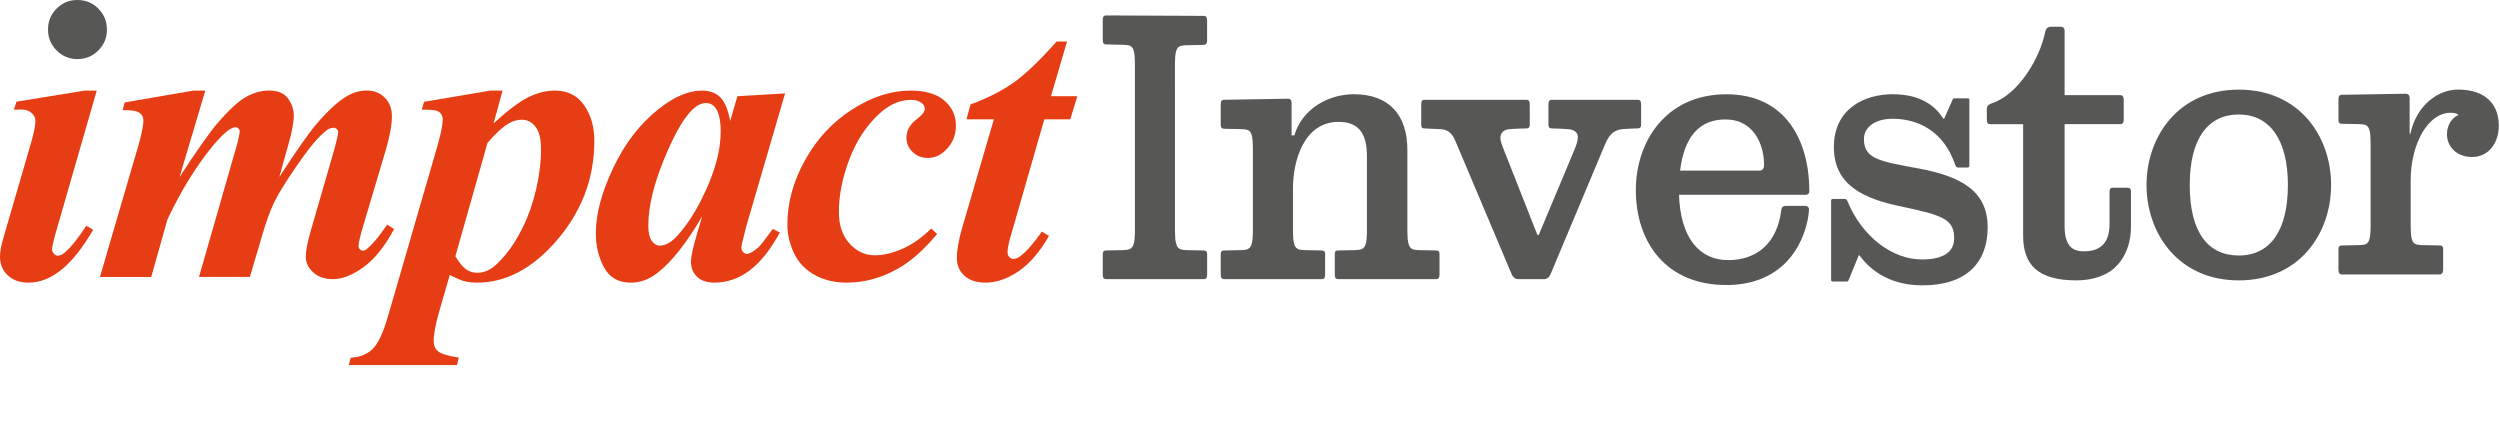
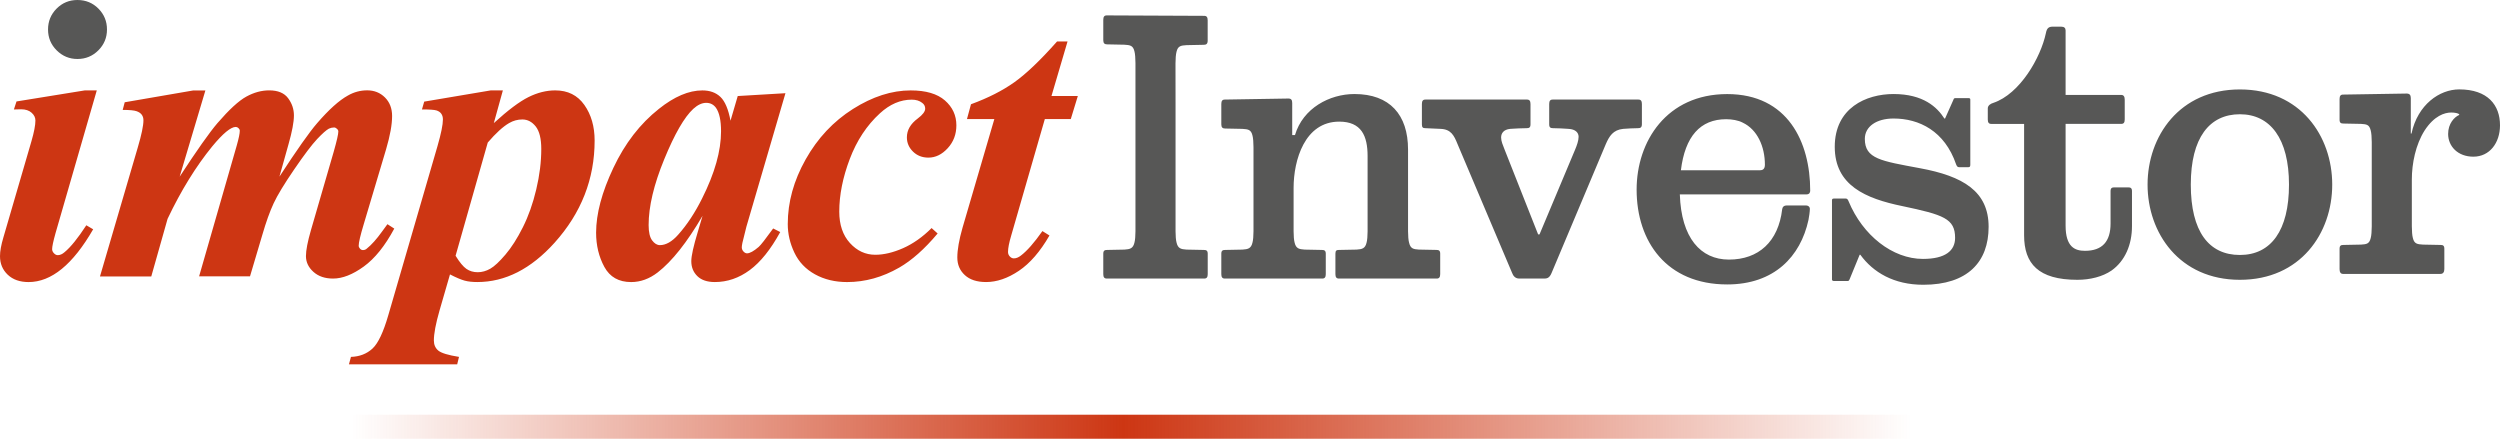
- <svg xmlns="http://www.w3.org/2000/svg" width="1082" height="191" viewBox="0 0 1082 191">
+ <svg xmlns="http://www.w3.org/2000/svg" width="1040" height="183" viewBox="0 0 1040 183">
  <defs>
-     <linearGradient x1="0%" y1="50.42%" x2="100%" y2="50.42%" id="b">
-       <stop stop-color="#FFF" offset="1.21%" />
-       <stop stop-color="#FEF5EF" stop-opacity="0" offset="4.26%" />
-       <stop stop-color="#E63D14" offset="49.09%" />
-       <stop stop-color="#FFF" stop-opacity="0" offset="100%" />
-     </linearGradient>
    <linearGradient x1="0%" y1="50.42%" x2="100%" y2="50.42%" id="a">
-       <stop stop-color="#FFF" stop-opacity="0" offset="0%" />
-       <stop stop-color="#E63D14" offset="49.09%" />
-       <stop stop-color="#FFF" stop-opacity="0" offset="100%" />
+       <stop stop-color="#CD3613" stop-opacity="0" offset="0%" />
+       <stop stop-color="#CD3613" offset="49.524%" />
+       <stop stop-color="#CD3613" stop-opacity="0" offset="100%" />
    </linearGradient>
  </defs>
  <g fill="none">
-     <path d="m41.87 39.2-17.84 61.89c-.99 3.54-1.48 5.86-1.48 6.96 0 .64.26 1.23.78 1.78s1.07.83 1.65.83c.99 0 1.97-.43 2.96-1.3 2.61-2.15 5.74-6.03 9.4-11.66l2.96 1.74c-8.76 15.26-18.07 22.89-27.94 22.89-3.77 0-6.78-1.06-9.01-3.18-2.23-2.12-3.35-4.8-3.35-8.05 0-2.15.49-4.87 1.48-8.18l12.1-41.6c1.16-4 1.74-7.02 1.74-9.05 0-1.28-.55-2.41-1.66-3.39-1.1-.98-2.61-1.48-4.52-1.48-.87 0-1.91.03-3.13.08L7.14 44l29.51-4.79h5.22v-.01Z" fill="#E63D14" />
-     <path d="M33.49 0c3.6 0 6.63 1.25 9.09 3.74 2.47 2.5 3.7 5.51 3.7 9.05 0 3.54-1.25 6.56-3.74 9.05-2.49 2.5-5.51 3.74-9.05 3.74-3.48 0-6.47-1.25-8.97-3.74-2.5-2.49-3.74-5.51-3.74-9.05 0-3.54 1.23-6.56 3.7-9.05C26.95 1.25 29.95 0 33.49 0Z" fill="#575756" />
-     <path d="M88.86 39.2 77.72 76.62c7.48-11.49 12.94-19.24 16.36-23.24 5.05-5.86 9.21-9.69 12.49-11.49 3.28-1.8 6.57-2.7 9.88-2.7 3.77 0 6.5 1.13 8.18 3.39 1.68 2.26 2.52 4.76 2.52 7.48 0 2.84-.78 7.02-2.35 12.53l-3.92 14.01c7.54-11.6 12.97-19.32 16.28-23.15 5.1-5.92 9.54-9.92 13.32-12.01 2.61-1.51 5.4-2.26 8.35-2.26 3.08 0 5.64 1.03 7.7 3.09 2.06 2.06 3.09 4.74 3.09 8.05 0 3.72-.87 8.53-2.61 14.45l-9.66 32.47c-1.45 4.82-2.18 7.92-2.18 9.31 0 .46.19.9.56 1.3.38.41.8.61 1.26.61.64 0 1.19-.2 1.65-.61 2.09-1.68 4.29-4.15 6.61-7.4.52-.7 1.31-1.77 2.35-3.22l2.96 1.91c-4 7.48-8.4 12.97-13.19 16.45-4.79 3.48-9.21 5.22-13.27 5.22-3.54 0-6.38-.97-8.53-2.92-2.15-1.94-3.22-4.22-3.22-6.83 0-2.49.72-6.26 2.18-11.31l9.83-33.94c1.33-4.7 2-7.63 2-8.79 0-.41-.2-.8-.61-1.17-.41-.38-.81-.57-1.22-.57-.75 0-1.51.17-2.26.52-1.1.58-2.8 2.09-5.09 4.52-2.29 2.44-5.58 6.8-9.88 13.1-4.3 6.3-7.27 11.21-8.92 14.75-1.65 3.54-3.29 8.12-4.92 13.75l-5.31 17.93H86.13l16.3-56.8c.87-3.08 1.3-5.19 1.3-6.35 0-.41-.19-.78-.56-1.13-.38-.35-.77-.52-1.18-.52-2.15 0-5.54 2.82-10.18 8.44-7.08 8.7-13.52 19.18-19.32 31.42l-7.05 24.98H43.25l16.36-55.96c1.62-5.51 2.44-9.43 2.44-11.75 0-.93-.23-1.73-.7-2.39-.47-.67-1.22-1.19-2.26-1.56-1.05-.38-3.05-.57-6.01-.57l.87-3.31 29.68-5.13h5.23v-.02Z" fill="#E63D14" />
-     <path d="m183.51 44.07 28.81-4.87h5.22l-3.92 14.19c6.09-5.57 11.08-9.33 14.97-11.27 3.89-1.94 7.75-2.92 11.58-2.92 5.45 0 9.66 2.1 12.62 6.31 2.96 4.21 4.44 9.36 4.44 15.45 0 16.65-5.77 31.42-17.32 44.3-10.21 11.37-21.35 17.06-33.42 17.06-2.15 0-3.98-.2-5.48-.61-1.51-.41-3.63-1.3-6.35-2.7l-4.53 15.67c-1.63 5.69-2.44 10.01-2.44 12.97 0 1.86.64 3.32 1.91 4.39 1.28 1.07 4.26 1.99 8.96 2.74l-.78 3.22h-46.83l.87-3.22c3.71-.12 6.8-1.31 9.27-3.57 2.47-2.26 4.77-7.14 6.92-14.62l21.24-73.2c1.57-5.45 2.35-9.31 2.35-11.58 0-.99-.23-1.81-.7-2.48-.46-.67-1.16-1.14-2.09-1.44-.93-.29-3.02-.43-6.27-.43l.97-3.39Zm13.57 66.85c1.74 2.84 3.31 4.74 4.7 5.7 1.39.96 3.02 1.44 4.87 1.44 1.86 0 3.67-.51 5.44-1.52 1.77-1.01 3.96-3.06 6.57-6.14 2.61-3.07 5.12-7.02 7.53-11.84s4.34-10.28 5.79-16.41c1.45-6.12 2.17-11.97 2.17-17.54 0-4.47-.8-7.71-2.39-9.75-1.6-2.03-3.53-3.05-5.79-3.05-2.03 0-3.95.52-5.74 1.57-2.61 1.51-5.69 4.32-9.23 8.44l-13.92 49.1Zm142.7-70.5L322.89 98.3l-1.74 7.05c-.17.87-.26 1.51-.26 1.91 0 .69.25 1.3.74 1.83.49.52 1 .78 1.52.78 1.22 0 2.9-.93 5.05-2.78.87-.75 2.96-3.42 6.27-8.01l3.05 1.56c-4.12 7.55-8.52 13.04-13.19 16.5-4.67 3.45-9.7 5.18-15.1 5.18-3.31 0-5.83-.86-7.57-2.57-1.74-1.71-2.61-3.87-2.61-6.48 0-2.26.93-6.47 2.78-12.62l2.09-7.05c-6.73 11.55-13.2 19.73-19.41 24.55-3.6 2.78-7.43 4.18-11.49 4.18-5.34 0-9.2-2.19-11.58-6.57-2.38-4.38-3.57-9.33-3.57-14.84 0-8.18 2.49-17.57 7.49-28.16 4.99-10.59 11.55-19.1 19.67-25.54 6.67-5.34 12.94-8.01 18.8-8.01 3.25 0 5.86.94 7.83 2.83 1.97 1.89 3.42 5.32 4.35 10.31l3.13-10.7 20.64-1.23Zm-27.86 16.54c0-4.7-.73-8.09-2.18-10.18-1.04-1.45-2.47-2.18-4.26-2.18-1.8 0-3.66.87-5.57 2.61-3.89 3.6-8.08 10.89-12.58 21.89s-6.74 20.5-6.74 28.5c0 3.08.51 5.3 1.52 6.66 1.01 1.36 2.13 2.05 3.35 2.05 2.61 0 5.25-1.51 7.92-4.53 3.83-4.29 7.28-9.55 10.36-15.75 5.46-10.91 8.18-20.6 8.18-29.07ZM403 98.91l2.61 2.35c-5.63 6.73-11.17 11.66-16.62 14.8-7.25 4.18-14.77 6.27-22.54 6.27-5.22 0-9.85-1.12-13.88-3.35-4.03-2.23-7.01-5.37-8.92-9.4-1.91-4.03-2.87-8.17-2.87-12.4 0-9.52 2.58-18.87 7.75-28.07 5.16-9.19 11.98-16.48 20.45-21.85 8.47-5.37 16.8-8.05 24.98-8.05 6.56 0 11.49 1.45 14.8 4.35 3.31 2.9 4.96 6.5 4.96 10.79 0 3.89-1.25 7.2-3.74 9.92-2.5 2.73-5.28 4.09-8.36 4.09-2.67 0-4.89-.87-6.66-2.61-1.77-1.74-2.65-3.8-2.65-6.18 0-3.14 1.57-5.86 4.7-8.18 2.15-1.62 3.22-3.04 3.22-4.26 0-1.05-.43-1.89-1.3-2.52-1.16-.93-2.67-1.39-4.53-1.39-4.87 0-9.46 1.97-13.75 5.92-5.69 5.22-10.04 11.84-13.06 19.84-3.02 8.01-4.53 15.61-4.53 22.8 0 5.69 1.54 10.23 4.61 13.62 3.08 3.39 6.73 5.09 10.97 5.09 3.71 0 7.73-.96 12.05-2.87 4.32-1.92 8.42-4.82 12.31-8.71Zm58.82-80.95-6.96 23.68h11.4l-3.05 10.01h-11.23l-14.53 50.48c-.93 3.14-1.39 5.51-1.39 7.14 0 .76.26 1.41.78 1.96s1.1.83 1.74.83c.99 0 2-.4 3.05-1.22 2.67-2.03 5.77-5.57 9.31-10.62l3.05 1.91c-4 6.96-8.41 12.07-13.23 15.32s-9.55 4.87-14.19 4.87c-3.95 0-7.01-1-9.18-3-2.18-2-3.26-4.54-3.26-7.62 0-3.36.75-7.69 2.26-12.97l13.75-47.08H418.3l1.74-6.44c7.43-2.73 13.69-5.92 18.8-9.57 5.11-3.65 11.26-9.54 18.45-17.67h4.53v-.01Z" fill="#E63D14" />
-     <path stroke="url(#a)" stroke-width="10.226" fill="url(#b)" d="M150.55 185.07h677.59" />
-     <path d="M621.52 120.81h-42.33c-1.05 0-1.5-.6-1.5-1.94v-8.83c0-1.35.45-1.64 1.5-1.64 1.35 0 6.13-.15 7.63-.15 2.39-.15 3.74-.45 4.34-2.99.3-1.05.45-2.99.45-4.94V67.71c0-8.82-2.69-14.96-12.27-14.96-14.96 0-19.74 16.75-19.74 28.72v18.85c0 1.94.15 3.89.45 4.94.6 2.54 1.94 2.84 4.34 2.99 1.5 0 6.13.15 7.48.15 1.05 0 1.65.3 1.65 1.64v8.83c0 1.35-.45 1.94-1.5 1.94h-42.19c-1.05 0-1.5-.6-1.5-1.94v-8.83c0-1.35.6-1.64 1.65-1.64 1.35 0 5.98-.15 7.48-.15 2.39-.15 3.74-.45 4.34-2.99.3-1.05.45-2.99.45-4.94v-36.5c0-1.94-.15-4.04-.45-5.09-.6-2.54-1.94-2.69-4.34-2.84-1.5 0-6.13-.15-7.48-.15-1.05 0-1.65-.45-1.65-1.79v-8.83c0-1.35.45-1.94 1.5-1.94s26.33-.45 27.52-.45c1.2 0 1.65.6 1.65 1.94v13.91h1.2c3.44-11.67 14.96-17.8 25.73-17.8 15.26 0 23.18 8.97 23.18 24.08v35.45c0 1.94.15 3.89.45 4.94.6 2.54 1.79 2.84 4.19 2.99 1.5 0 6.28.15 7.63.15 1.05 0 1.64.3 1.64 1.64v8.83c-.01 1.35-.45 1.95-1.5 1.95ZM520.93 6.87c1.05 0 1.5.6 1.5 1.94v8.83c0 1.35-.6 1.79-1.65 1.79-1.35 0-5.98.15-7.48.15-2.39.15-3.74.3-4.34 2.84-.3 1.05-.45 3.14-.45 5.09l.02 17.46v55.35c0 1.94.15 3.89.45 4.94.6 2.54 1.94 2.84 4.34 2.99 1.5 0 6.13.15 7.48.15 1.05 0 1.65.3 1.65 1.64v8.83c0 1.35-.45 1.94-1.5 1.94h-42.18c-1.05 0-1.5-.6-1.5-1.94v-8.83c0-1.35.6-1.64 1.65-1.64 1.35 0 5.98-.15 7.48-.15 2.39-.15 3.74-.45 4.34-2.99.3-1.05.45-2.99.45-4.94v-73c0-1.94-.15-4.04-.45-5.09-.6-2.54-1.94-2.69-4.34-2.84-1.5 0-6.13-.15-7.48-.15-1.05 0-1.65-.45-1.65-1.79V8.62c0-1.35.45-1.94 1.5-1.94l42.16.19Zm187.65 48.72c-1.35 0-4.94.15-6.43.3-4.34.45-5.98 3.14-7.48 6.58l-23.48 55.94c-.75 1.8-1.64 2.39-2.99 2.39h-11.07c-1.65 0-2.55-1.2-2.99-2.39l-23.63-55.94c-1.5-3.74-2.84-6.43-7.33-6.58l-6.58-.3c-1.05 0-1.5-.3-1.5-1.64v-8.83c0-1.35.45-1.94 1.5-1.94h43.98c1.05 0 1.5.6 1.5 1.94v8.83c0 1.35-.6 1.64-1.64 1.64-1.35 0-5.68.15-7.18.3-2.84.3-3.89 1.94-3.89 3.74 0 1.64.75 3.29 1.5 5.23l14.51 36.8h.6l15.41-36.8c.75-1.79 1.5-3.89 1.5-5.53 0-1.79-1.35-3.29-4.34-3.44-1.5-.15-5.38-.3-6.73-.3-1.05 0-1.65-.3-1.65-1.64v-8.83c0-1.35.45-1.94 1.5-1.94h37.1c1.05 0 1.5.6 1.5 1.94v8.83c-.04 1.34-.64 1.64-1.69 1.64Zm72.85 28.72h-54.75c.6 18.85 8.98 28.27 21.24 28.27 12.86 0 21.39-7.78 23.04-21.84.15-.75.45-1.64 2.09-1.64h8.23c.75 0 1.65.45 1.65 1.5s-.3 3.29-.6 4.79c-3.44 15.85-14.81 27.97-35.15 27.97-26.18 0-39.19-18.55-39.19-41.13 0-20.94 13.01-41.43 39.19-41.43s35.9 20.79 35.9 41.88c0 .74-.3 1.63-1.65 1.63ZM753.91 53.2c-1.94-1.05-4.79-1.5-7.18-1.5-11.22 0-17.8 7.48-19.59 22.14h34.25c1.05 0 2.09-.45 2.09-2.39 0-7.93-3.29-15.26-9.57-18.25Zm78.08 70.3c-12.71 0-21.69-5.38-27.22-13.01h-.3l-4.34 10.62c-.15.3-.3.75-.75.75h-6.13c-.45 0-.75-.3-.75-.6v-34.4c0-.6.3-.75.9-.75h5.09c.6 0 .9.45 1.2 1.2 6.13 14.81 19 24.98 32.16 24.98 9.72 0 13.91-3.59 13.91-9.13 0-8.38-5.08-10.02-22.74-13.76-16-3.29-29.32-8.98-29.32-25.73 0-16.9 13.61-22.89 25.43-22.89 12.86 0 18.85 5.68 21.99 10.62h.3l3.59-8.08c.15-.45.3-.75.75-.75h5.98c.45 0 .6.3.6.6v28.28c0 .6-.15 1.05-.75 1.05h-4.19c-.6 0-.9-.45-1.2-1.2-4.94-14.51-16-19.9-27.07-19.9-7.33 0-12.42 3.44-12.42 8.83 0 8.68 7.03 9.57 23.78 12.71 18.7 3.44 29.77 10.02 29.77 25.43 0 15.26-9.12 25.13-28.27 25.13Zm81.47-6.19c-3.89 2.69-9.27 4.04-14.81 4.04-16.9 0-23.04-7.03-23.04-19.29V53.74H861.4c-1.05 0-1.5-.6-1.5-1.94v-4.79c0-1.35 1.35-2.09 2.39-2.39 11.52-3.89 20.49-19.6 22.74-30.22.45-2.39 1.35-2.84 3.14-2.84h3.44c1.35 0 1.95.6 1.95 1.64v27.97h24.08c1.05 0 1.5.75 1.5 2.09v8.53c0 1.35-.45 1.94-1.5 1.94h-24.08v44.13c0 9.27 4.04 10.92 8.38 10.92 7.48 0 11.07-4.04 11.07-11.82V82.91c0-1.35.6-1.65 1.64-1.65h5.98c1.05 0 1.65.3 1.65 1.65v15.11c.01 8.07-2.98 15.11-8.82 19.29Zm55.5 4.04c-26.18 0-39.94-20.34-39.94-41.28s13.76-41.28 39.94-41.28 39.94 20.19 39.94 41.28-13.76 41.28-39.94 41.28Zm0-71.8c-13.16 0-21.24 10.17-21.24 30.51 0 20.34 7.78 30.52 21.24 30.52 13.46 0 21.24-10.62 21.24-30.52 0-19.89-8.08-30.51-21.24-30.51Zm101 18.4c-6.73 0-10.92-4.49-10.92-9.87 0-4.49 2.69-7.33 4.79-8.23v-.3c-.45-.45-1.94-.75-3.44-.75-2.84 0-7.33 1.35-11.52 7.78-3.89 6.13-5.53 14.36-5.53 21.24v20.34c0 1.94.15 4.04.45 5.08.6 2.54 1.94 2.69 4.34 2.84 1.5 0 6.28.15 7.63.15 1.05 0 1.64.3 1.64 1.64v8.83c0 1.35-.6 2.09-1.64 2.09h-42.18c-1.05 0-1.5-.75-1.5-2.09v-8.83c0-1.35.6-1.64 1.65-1.64 1.35 0 6.13-.15 7.63-.15 2.39-.15 3.59-.3 4.19-2.84.3-1.05.45-3.14.45-5.08v-36.5c0-1.94-.15-4.04-.45-5.09-.6-2.54-1.79-2.69-4.19-2.84-1.5 0-6.28-.15-7.63-.15-1.05 0-1.65-.3-1.65-1.64v-8.98c0-1.35.45-1.94 1.5-1.94s26.33-.45 27.52-.45c1.2 0 1.79.6 1.79 1.94v15.41h.3c2.69-12.56 12.12-19.15 20.64-19.15 12.42 0 17.65 6.88 17.65 15.56 0 7.64-4.49 13.62-11.52 13.62Z" fill="#575756" />
+     <path fill="url(#a)" d="M796.377 172.52v10H144.776v-10z" />
+     <path d="M787.712 39.116c12.367 0 18.127 5.449 21.147 10.187h.288l3.453-7.75c.144-.432.288-.72.721-.72h5.75c.433 0 .578.288.578.576v27.126c0 .576-.145 1.007-.722 1.007h-4.029c-.577 0-.865-.431-1.154-1.15-4.75-13.919-15.386-19.089-26.032-19.089-7.048 0-11.943 3.3-11.943 8.47 0 8.326 6.76 9.18 22.868 12.192 17.982 3.3 28.628 9.61 28.628 24.392 0 14.638-8.77 24.105-27.186 24.105-12.222 0-20.858-5.16-26.176-12.48h-.288l-4.174 10.188c-.144.287-.288.719-.721.719h-5.895c-.433 0-.721-.288-.721-.576V83.317c0-.576.288-.72.865-.72h4.895c.577 0 .866.432 1.154 1.151 5.895 14.206 18.271 23.961 30.927 23.961 9.347 0 13.376-3.443 13.376-8.757 0-8.038-4.885-9.611-21.868-13.199-15.386-3.156-28.195-8.614-28.195-24.68 0-16.21 13.088-21.957 24.454-21.957Zm-69.19.02c25.176 0 34.523 19.942 34.523 40.171 0 .71-.288 1.564-1.587 1.564h-52.65c.577 18.08 8.636 27.116 20.426 27.116 12.366 0 20.57-7.462 22.156-20.949.144-.719.433-1.573 2.01-1.573h7.914c.721 0 1.587.432 1.587 1.44 0 1.006-.289 3.155-.577 4.594-3.308 15.203-14.242 26.829-33.802 26.829-25.176 0-37.687-17.794-37.687-39.452 0-20.086 12.511-39.74 37.687-39.74Zm138.89-28.048c1.299 0 1.876.576 1.876 1.574V39.49h23.156c1.01 0 1.443.719 1.443 2.004v8.182c0 1.295-.433 1.861-1.443 1.861h-23.156v42.33c0 8.892 3.885 10.475 8.058 10.475 7.193 0 10.646-3.876 10.646-11.338V79.528c0-1.295.577-1.583 1.577-1.583h5.75c1.01 0 1.587.288 1.587 1.583V94.02c.01 7.741-2.866 14.494-8.482 18.504-3.74 2.58-8.914 3.875-14.242 3.875-16.251 0-22.156-6.743-22.156-18.503v-46.35h-13.665c-1.01 0-1.442-.575-1.442-1.86v-4.595c0-1.295 1.298-2.004 2.298-2.292 11.078-3.732 19.704-18.8 21.868-28.987.433-2.293 1.298-2.725 3.02-2.725h3.307Zm74.384 26.12c25.176 0 38.408 19.366 38.408 39.596 0 20.23-13.232 39.596-38.408 39.596-25.176 0-38.408-19.51-38.408-39.596 0-20.086 13.232-39.596 38.408-39.596Zm-368.34 1.908c14.675 0 22.292 8.605 22.292 23.098v34.004c0 1.86.144 3.731.432 4.739.577 2.436 1.722 2.724 4.03 2.868 1.442 0 6.039.143 7.337.143 1.01 0 1.577.288 1.577 1.574v8.47c-.01 1.294-.433 1.87-1.442 1.87h-40.707c-1.01 0-1.442-.576-1.442-1.861v-8.47c0-1.295.433-1.573 1.442-1.573 1.298 0 5.895-.144 7.338-.144 2.298-.144 3.596-.432 4.173-2.868.289-1.007.433-2.868.433-4.738v-31.28c0-8.46-2.587-14.35-11.8-14.35-14.386 0-18.982 16.067-18.982 27.549v18.08c0 1.861.144 3.732.432 4.74.577 2.435 1.866 2.723 4.174 2.867 1.442 0 5.895.144 7.193.144 1.01 0 1.587.288 1.587 1.573v8.47c0 1.295-.433 1.86-1.443 1.86h-40.572c-1.01 0-1.442-.575-1.442-1.86v-8.47c0-1.295.577-1.573 1.587-1.573 1.298 0 5.75-.144 7.193-.144 2.298-.144 3.596-.432 4.173-2.868.289-1.007.433-2.868.433-4.738V61.217c0-1.861-.144-3.876-.433-4.883-.577-2.436-1.865-2.58-4.173-2.724-1.443 0-5.895-.144-7.193-.144-1.01 0-1.587-.431-1.587-1.717v-8.47c0-1.295.433-1.86 1.442-1.86 1.01 0 25.32-.432 26.465-.432 1.154 0 1.587.575 1.587 1.86V56.19h1.154c3.308-11.194 14.386-17.074 24.743-17.074ZM460.407 6.408l40.544.182c1.01 0 1.442.575 1.442 1.86v8.47c0 1.295-.577 1.717-1.586 1.717-1.299 0-5.751.144-7.194.144-2.298.144-3.596.288-4.173 2.724-.289 1.008-.433 3.012-.433 4.883l.02 16.748v53.092c0 1.86.144 3.73.432 4.738.577 2.436 1.866 2.724 4.174 2.868 1.442 0 5.895.144 7.193.144 1.01 0 1.587.288 1.587 1.573v8.47c0 1.295-.433 1.86-1.443 1.86h-40.562c-1.01 0-1.443-.575-1.443-1.86v-8.47c0-1.295.577-1.573 1.587-1.573 1.298 0 5.75-.144 7.193-.144 2.299-.144 3.597-.432 4.174-2.868.288-1.007.432-2.868.432-4.738V26.206c0-1.861-.144-3.876-.432-4.883-.577-2.436-1.866-2.58-4.174-2.724-1.442 0-5.895-.144-7.193-.144-1.01 0-1.587-.432-1.587-1.717v-8.47c0-1.295.433-1.86 1.443-1.86Zm174.838 35.01c1.01 0 1.442.576 1.442 1.861v8.47c0 1.295-.577 1.573-1.577 1.573-1.298 0-5.462.144-6.905.288-2.73.288-3.74 1.86-3.74 3.587 0 1.574.72 3.156 1.442 5.017l13.953 35.299h.577l14.82-35.299c.72-1.717 1.442-3.731 1.442-5.304 0-1.717-1.298-3.156-4.174-3.3-1.442-.144-5.173-.288-6.472-.288-1.01 0-1.586-.287-1.586-1.573v-8.47c0-1.295.432-1.86 1.442-1.86h35.677c1.01 0 1.443.575 1.443 1.86v8.47c-.039 1.286-.616 1.573-1.625 1.573-1.299 0-4.751.144-6.184.288-4.173.432-5.75 3.012-7.193 6.312l-22.58 53.658c-.72 1.726-1.576 2.292-2.875 2.292h-10.645c-1.587 0-2.452-1.15-2.875-2.292l-22.724-53.658c-1.443-3.588-2.731-6.168-7.049-6.312l-6.328-.288c-1.01 0-1.442-.287-1.442-1.573v-8.47c0-1.295.433-1.86 1.442-1.86h42.294Zm387.783-4.23c11.944 0 16.973 6.6 16.973 14.926 0 7.328-4.318 13.064-11.078 13.064-6.472 0-10.501-4.307-10.501-9.467 0-4.307 2.587-7.031 4.606-7.895v-.287c-.433-.432-1.866-.72-3.308-.72-2.731 0-7.049 1.295-11.078 7.463-3.741 5.88-5.318 13.774-5.318 20.373v19.51c0 1.862.144 3.876.433 4.874.577 2.436 1.865 2.58 4.173 2.724 1.443 0 6.04.144 7.337.144 1.01 0 1.578.287 1.578 1.573v8.47c0 1.294-.577 2.004-1.578 2.004h-40.562c-1.01 0-1.442-.72-1.442-2.005v-8.47c0-1.294.577-1.572 1.587-1.572 1.298 0 5.894-.144 7.337-.144 2.298-.144 3.452-.288 4.03-2.724.288-1.008.432-3.012.432-4.873V59.145c0-1.861-.144-3.876-.433-4.883-.577-2.436-1.721-2.58-4.03-2.724-1.442 0-6.038-.144-7.336-.144-1.01 0-1.587-.287-1.587-1.573v-8.613c0-1.295.433-1.861 1.442-1.861 1.01 0 25.32-.432 26.465-.432 1.154 0 1.721.576 1.721 1.86v14.782h.289c2.586-12.047 11.655-18.369 19.848-18.369Zm-91.231 10.34c-12.656 0-20.426 9.756-20.426 29.266 0 19.51 7.482 29.275 20.426 29.275 12.943 0 20.425-10.187 20.425-29.275 0-19.079-7.77-29.265-20.425-29.265ZM718.09 49.591c-10.79 0-17.117 7.175-18.838 21.237h32.936c1.01 0 2.01-.432 2.01-2.293 0-7.606-3.164-14.637-9.203-17.505-1.866-1.007-4.606-1.439-6.905-1.439Z" fill="#575756" />
+     <path d="m209.196 37.6-3.77 13.612c5.857-5.343 10.656-8.95 14.396-10.81 3.741-1.861 7.453-2.801 11.136-2.801 5.241 0 9.29 2.014 12.136 6.053 2.847 4.038 4.27 8.978 4.27 14.82 0 15.97-5.549 30.138-16.656 42.492-9.818 10.906-20.53 16.364-32.138 16.364-2.067 0-3.827-.192-5.27-.585-1.452-.393-3.49-1.247-6.106-2.59l-4.356 15.031c-1.568 5.458-2.347 9.602-2.347 12.44 0 1.785.616 3.185 1.837 4.212 1.23 1.026 4.097 1.909 8.616 2.628l-.75 3.089H145.16l.837-3.089c3.568-.115 6.54-1.257 8.914-3.424 2.376-2.168 4.587-6.85 6.655-14.024l20.425-70.214c1.51-5.228 2.26-8.93 2.26-11.107 0-.95-.221-1.737-.673-2.38-.442-.642-1.115-1.093-2.01-1.38-.894-.279-2.904-.413-6.03-.413l.934-3.252 27.704-4.671h5.02Zm-168.935.01L23.108 96.966c-.952 3.396-1.423 5.621-1.423 6.676 0 .614.25 1.18.75 1.708.5.527 1.03.796 1.587.796.952 0 1.894-.413 2.846-1.247 2.51-2.062 5.52-5.784 9.04-11.184l2.846 1.669C30.33 110.02 21.377 117.34 11.886 117.34c-3.625 0-6.52-1.017-8.664-3.05C1.077 112.255 0 109.684 0 106.567c0-2.062.471-4.671 1.423-7.846L13.06 58.819c1.116-3.837 1.673-6.734 1.673-8.681 0-1.228-.529-2.312-1.596-3.252-1.058-.94-2.51-1.42-4.347-1.42-.836 0-1.836.03-3.01.077l1.087-3.338 28.378-4.595h5.017Zm251.916 0c3.125 0 5.635.902 7.53 2.715 1.894 1.813 3.288 5.103 4.182 9.89l3.01-10.264 19.849-1.18-16.242 55.519-1.674 6.762c-.163.835-.25 1.449-.25 1.833 0 .661.24 1.246.712 1.755.471.499.962.748 1.462.748 1.173 0 2.788-.892 4.856-2.667.837-.719 2.846-3.28 6.03-7.683l2.932 1.497c-3.962 7.242-8.193 12.508-12.684 15.826-4.49 3.31-9.328 4.97-14.52 4.97-3.184 0-5.607-.826-7.28-2.466-1.673-1.64-2.51-3.712-2.51-6.216 0-2.167.894-6.206 2.673-12.105l2.01-6.762c-6.472 11.079-12.694 18.925-18.665 23.548-3.462 2.667-7.145 4.01-11.05 4.01-5.135 0-8.847-2.1-11.135-6.302-2.29-4.202-3.434-8.95-3.434-14.235 0-7.846 2.395-16.853 7.203-27.011 4.799-10.158 11.107-18.321 18.916-24.498 6.414-5.122 12.443-7.684 18.079-7.684Zm86.673 0c6.308 0 11.049 1.391 14.232 4.173s4.77 6.235 4.77 10.35c0 3.731-1.202 6.906-3.597 9.515-2.404 2.619-5.077 3.923-8.04 3.923-2.567 0-4.702-.834-6.404-2.503-1.702-1.67-2.548-3.645-2.548-5.928 0-3.012 1.51-5.621 4.52-7.846 2.067-1.554 3.096-2.916 3.096-4.087 0-1.007-.413-1.812-1.25-2.417-1.115-.892-2.567-1.333-4.356-1.333-4.683 0-9.097 1.89-13.223 5.678-5.472 5.007-9.655 11.357-12.559 19.031-2.904 7.683-4.356 14.973-4.356 21.87 0 5.458 1.48 9.813 4.433 13.064 2.962 3.252 6.472 4.883 10.55 4.883 3.567 0 7.433-.921 11.587-2.753 4.154-1.842 8.097-4.624 11.838-8.355l2.51 2.254c-5.414 6.456-10.742 11.185-15.983 14.197-6.972 4.009-14.203 6.014-21.675 6.014-5.02 0-9.472-1.075-13.348-3.214-3.875-2.139-6.74-5.15-8.578-9.016-1.836-3.866-2.76-7.837-2.76-11.894 0-9.132 2.481-18.1 7.453-26.925 4.962-8.815 11.52-15.808 19.666-20.959 8.145-5.15 16.155-7.722 24.022-7.722Zm65.253-20.374-6.69 22.705h10.964l-2.933 9.602h-10.8l-13.972 48.42c-.895 3.013-1.337 5.286-1.337 6.85 0 .729.25 1.352.75 1.88.5.527 1.058.796 1.673.796.952 0 1.924-.384 2.933-1.17 2.568-1.948 5.549-5.343 8.953-10.187l2.933 1.832c-3.846 6.676-8.087 11.577-12.722 14.695-4.635 3.117-9.184 4.671-13.646 4.671-3.799 0-6.741-.959-8.828-2.877-2.096-1.919-3.135-4.355-3.135-7.31 0-3.223.721-7.376 2.173-12.44l13.223-45.16h-11.386l1.673-6.177c7.145-2.619 13.165-5.679 18.08-9.18 4.913-3.501 10.827-9.15 17.742-16.95h4.352ZM152.738 37.582c2.962 0 5.424.988 7.405 2.964 1.98 1.976 2.971 4.546 2.971 7.721 0 3.569-.836 8.182-2.51 13.86l-9.29 31.146c-1.394 4.624-2.096 7.597-2.096 8.93 0 .442.183.864.539 1.247.365.394.77.586 1.212.586.615 0 1.144-.192 1.586-.586 2.01-1.611 4.126-3.98 6.357-7.098.5-.671 1.26-1.697 2.26-3.088l2.846 1.832c-3.846 7.175-8.078 12.44-12.684 15.779-4.606 3.338-8.857 5.007-12.76 5.007-3.405 0-6.136-.93-8.204-2.801-2.067-1.861-3.096-4.048-3.096-6.551 0-2.389.692-6.005 2.096-10.85l9.453-32.555c1.28-4.508 1.923-7.318 1.923-8.431 0-.393-.192-.767-.586-1.122-.394-.365-.78-.547-1.173-.547a5.12 5.12 0 0 0-2.174.499c-1.058.556-2.692 2.004-4.895 4.335-2.202 2.34-5.365 6.523-9.5 12.566-4.136 6.043-6.992 10.753-8.578 14.148-1.587 3.396-3.164 7.789-4.732 13.19l-5.106 17.198H82.826l15.675-54.483c.837-2.954 1.25-4.978 1.25-6.091 0-.393-.182-.748-.538-1.084-.365-.336-.74-.499-1.135-.499-2.067 0-5.327 2.705-9.79 8.096-6.808 8.345-13 18.398-18.578 30.138L62.93 115H41.591l15.733-53.677c1.558-5.285 2.346-9.045 2.346-11.27 0-.893-.221-1.66-.673-2.293-.452-.643-1.173-1.142-2.173-1.496-1.01-.365-2.933-.547-5.78-.547l.837-3.175 28.541-4.92 5.023-.002-10.706 35.875c7.193-11.02 12.444-18.455 15.733-22.292 4.856-5.62 8.856-9.294 12.01-11.02 3.155-1.727 6.319-2.59 9.502-2.59 3.625 0 6.25 1.083 7.866 3.251 1.615 2.168 2.423 4.566 2.423 7.175 0 2.724-.75 6.734-2.26 12.019l-3.77 13.438c7.251-11.127 12.473-18.532 15.656-22.205 4.905-5.679 9.174-9.516 12.81-11.52 2.51-1.449 5.192-2.168 8.03-2.168Zm64.565 12.115c-1.952 0-3.799.498-5.52 1.505-2.51 1.449-5.472 4.144-8.876 8.096l-13.386 47.097c1.673 2.724 3.183 4.547 4.52 5.468 1.336.92 2.904 1.381 4.683 1.381 1.789 0 3.53-.49 5.231-1.458 1.702-.969 3.808-2.935 6.318-5.89 2.51-2.944 4.924-6.733 7.242-11.357 2.317-4.623 4.173-9.86 5.567-15.74 1.395-5.87 2.087-11.482 2.087-16.825 0-4.287-.77-7.395-2.298-9.352-1.539-1.947-3.395-2.925-5.568-2.925Zm76.46-6.916c-1.73 0-3.52.834-5.356 2.503-3.74 3.453-7.77 10.446-12.097 20.997-4.328 10.551-6.482 19.664-6.482 27.338 0 2.954.49 5.083 1.462 6.388.971 1.304 2.048 1.966 3.221 1.966 2.51 0 5.049-1.448 7.616-4.345 3.684-4.115 7.001-9.16 9.963-15.107 5.25-10.465 7.866-19.76 7.866-27.885 0-4.508-.702-7.76-2.096-9.764-1-1.391-2.375-2.091-4.097-2.091Z" fill="#CD3613" />
+     <path d="M32.205 0c3.462 0 6.376 1.199 8.742 3.587 2.375 2.398 3.558 5.286 3.558 8.681 0 3.396-1.202 6.293-3.597 8.681-2.394 2.398-5.298 3.588-8.703 3.588-3.346 0-6.221-1.2-8.625-3.588-2.405-2.388-3.597-5.285-3.597-8.68 0-3.396 1.183-6.293 3.558-8.682C25.916 1.2 28.801 0 32.205 0Z" fill="#575756" />
  </g>
</svg>
